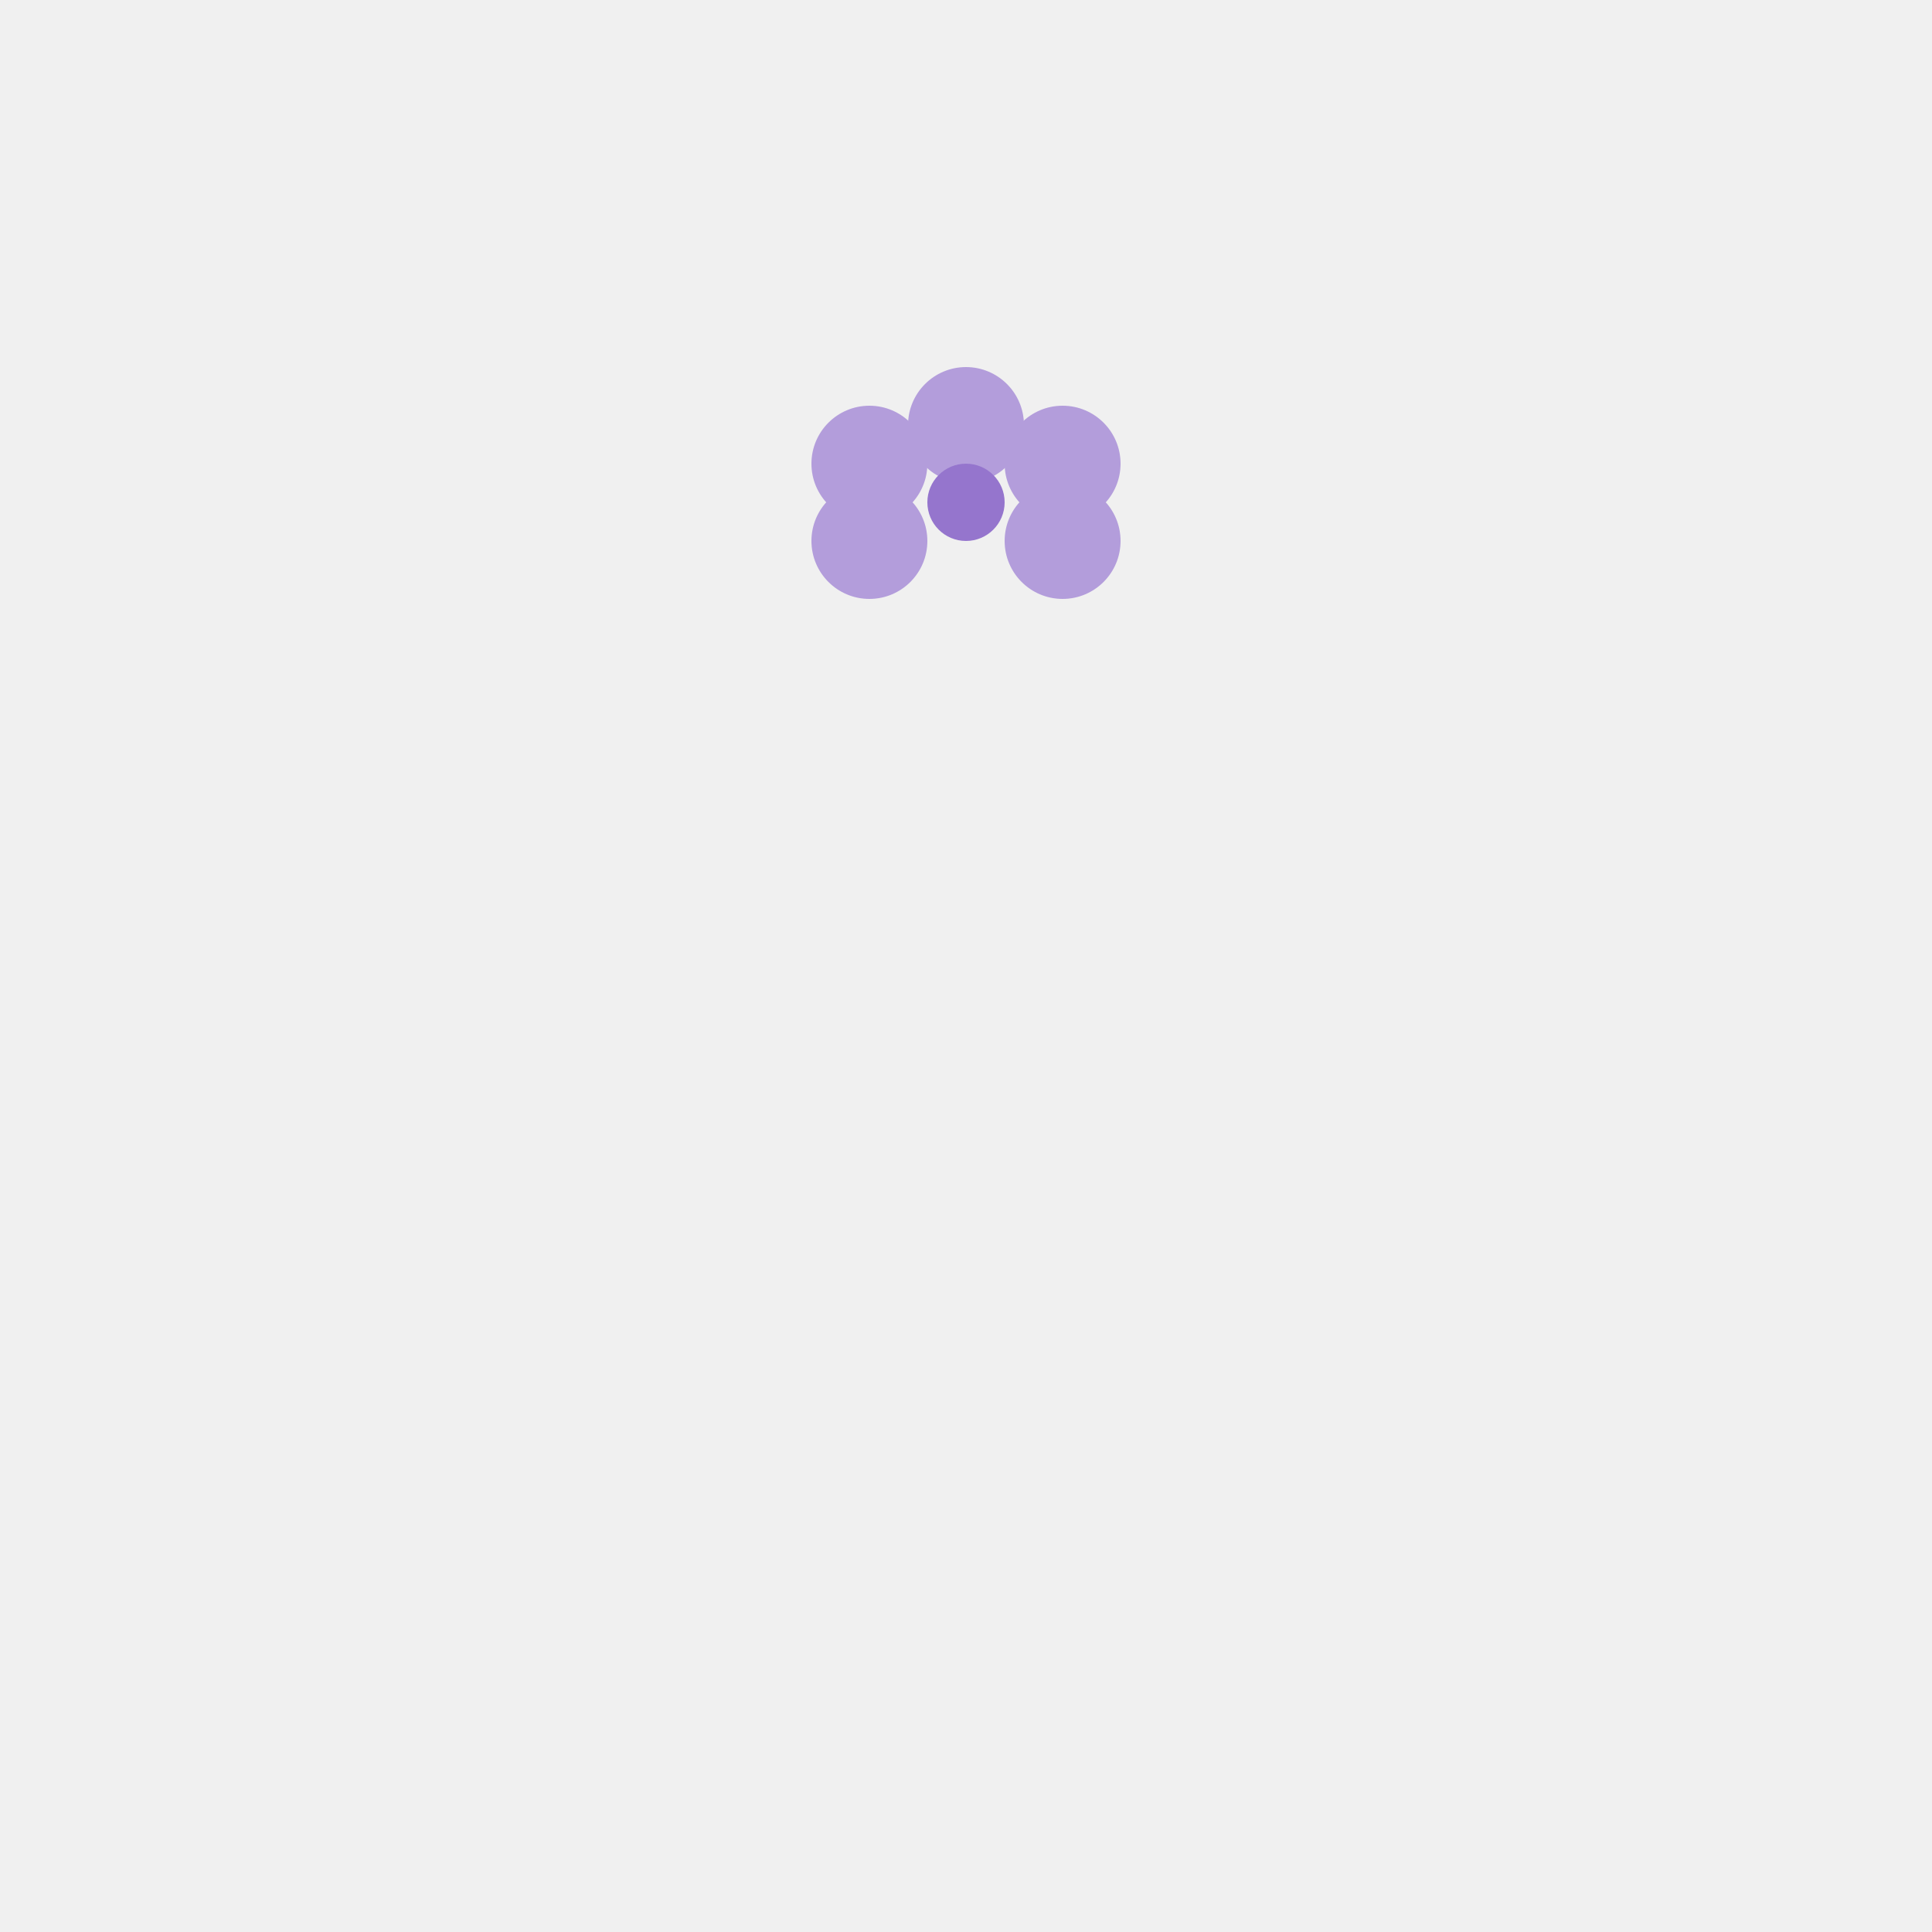
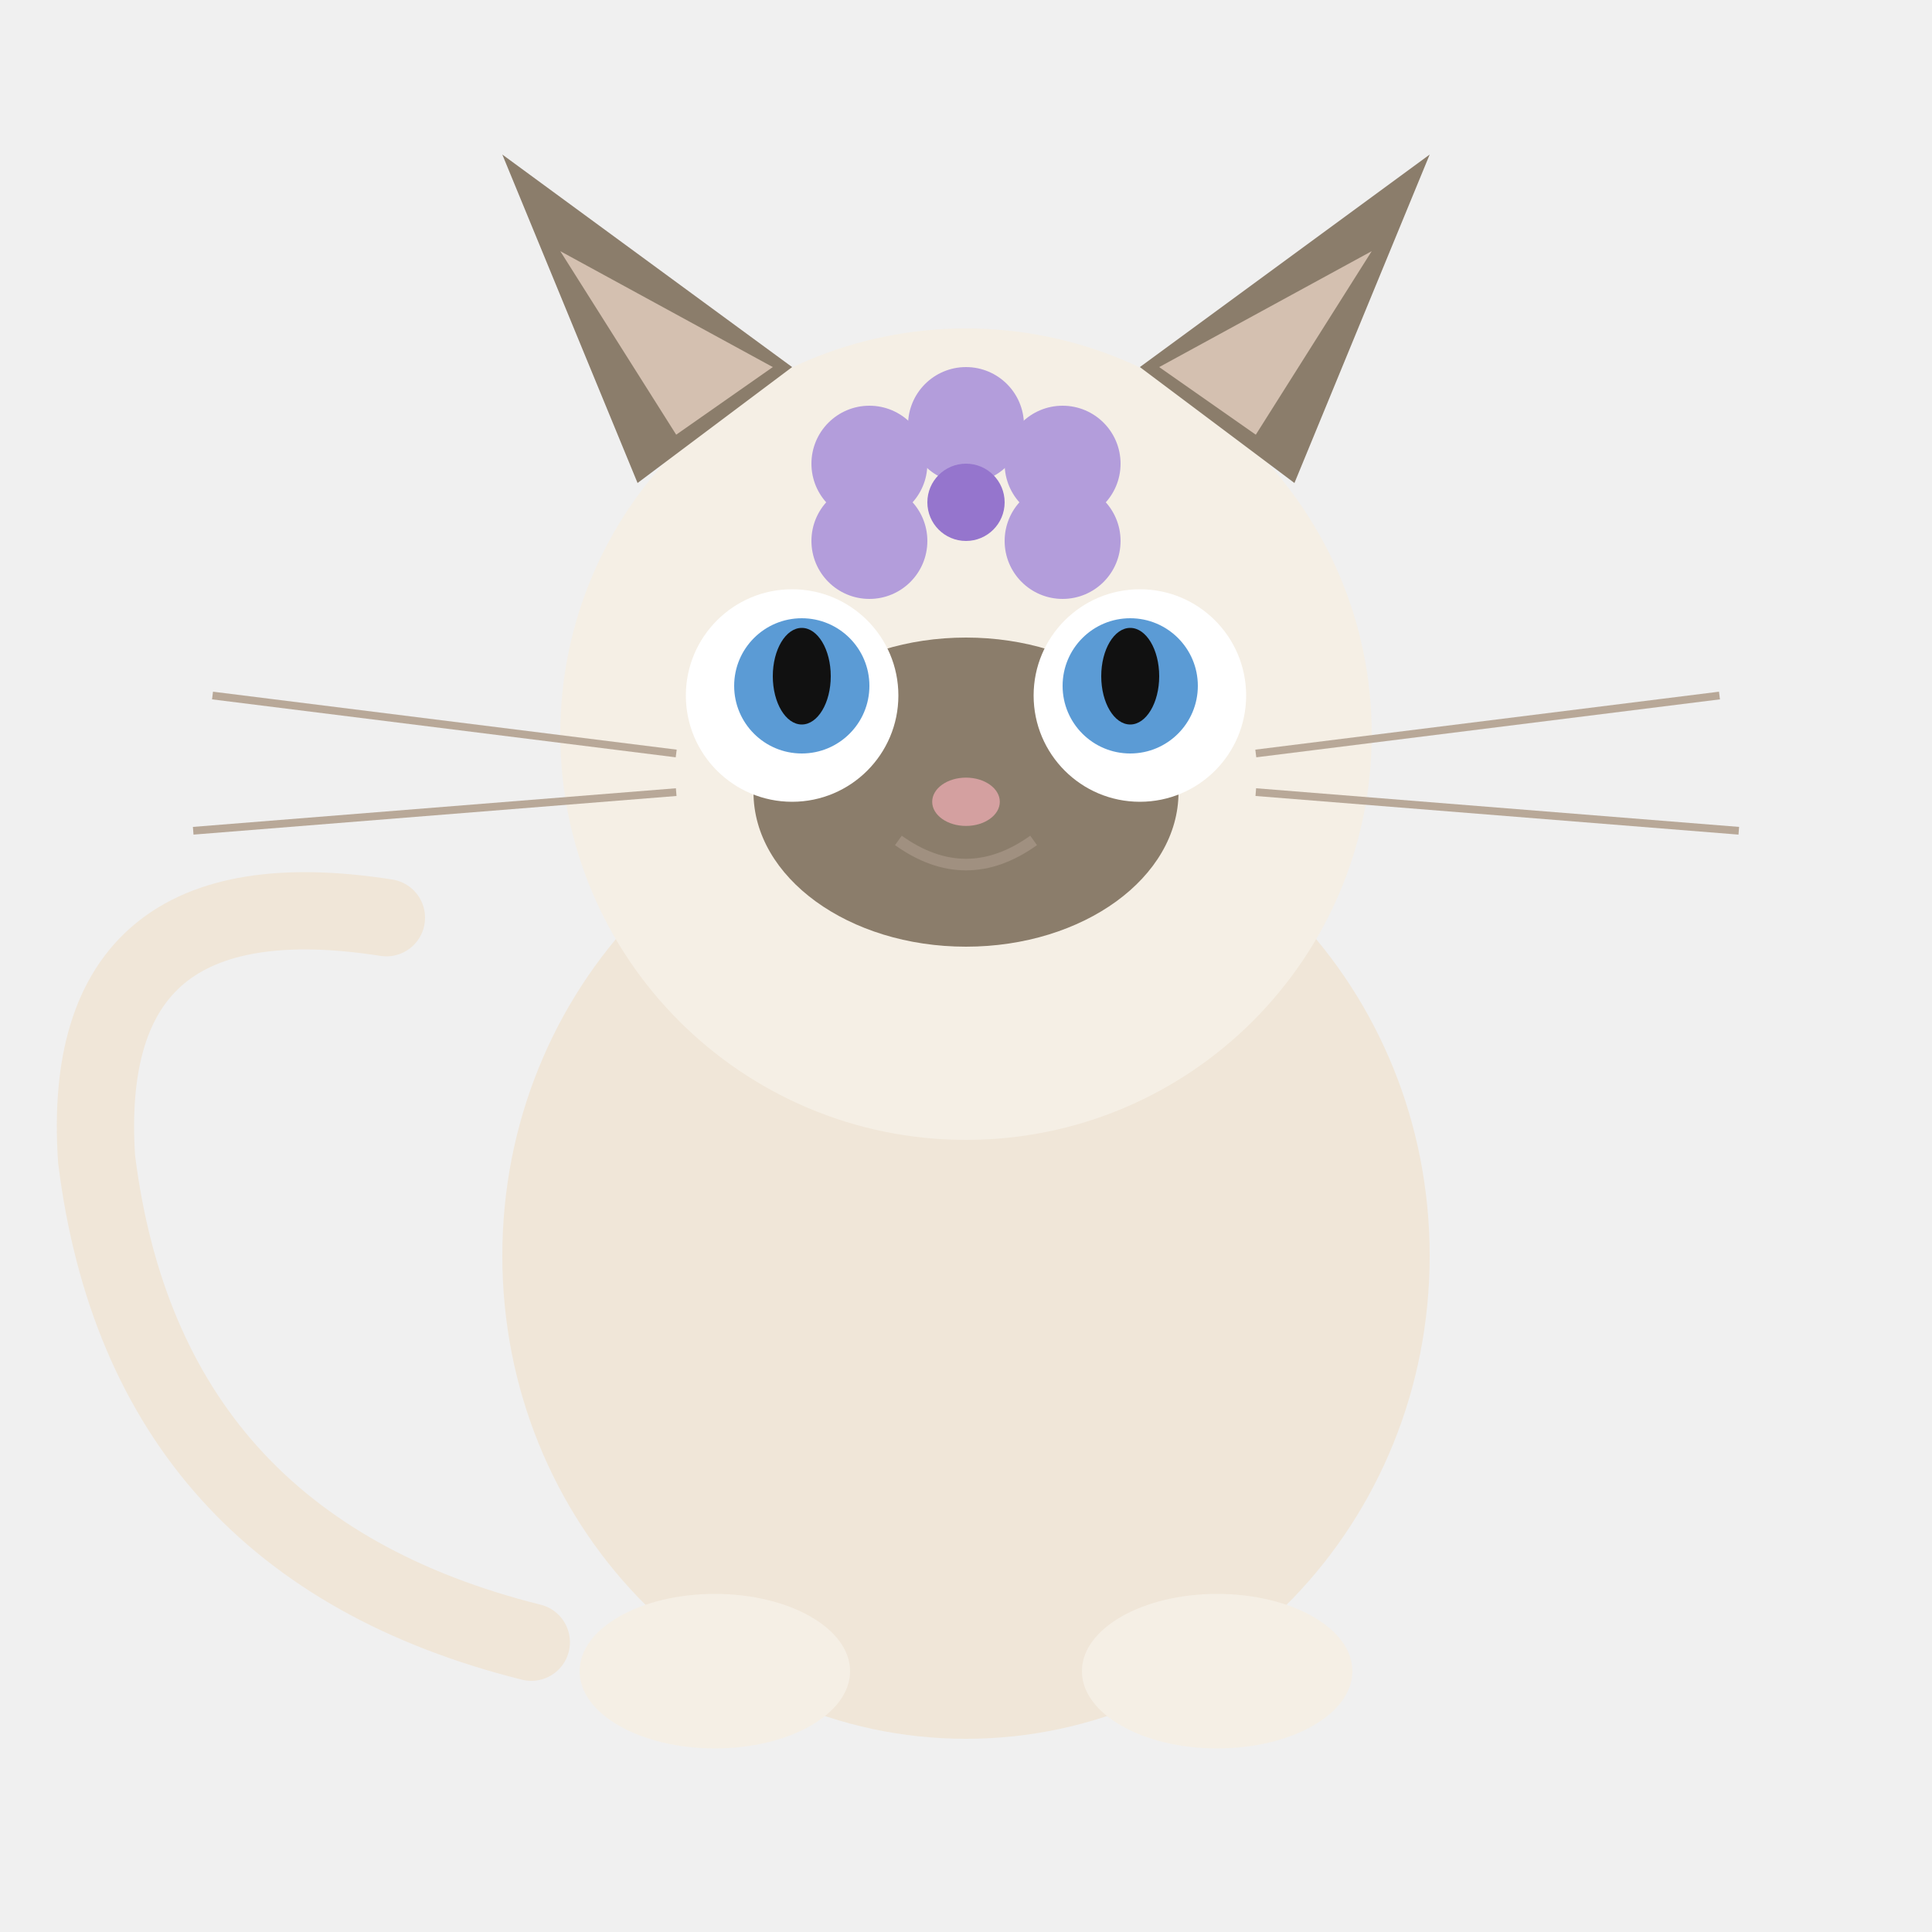
<svg xmlns="http://www.w3.org/2000/svg" viewBox="0 0 200 200">
+   <ellipse cx="100" cy="130" rx="48" ry="50" fill="#f0e6d8" />
+   <circle cx="100" cy="76" r="42" fill="#f5efe5" />
+   <polygon points="66,50 52,16 82,38" fill="#8b7d6b" />
+   <polygon points="134,50 148,16 118,38" fill="#8b7d6b" />
+   <polygon points="70,45 58,26 80,38" fill="#d4c0b0" />
+   <polygon points="130,45 142,26 120,38" fill="#d4c0b0" />
+   <ellipse cx="100" cy="82" rx="22" ry="16" fill="#8b7d6b" />
+   <circle cx="82" cy="72" r="11" fill="#fff" />
+   <circle cx="118" cy="72" r="11" fill="#fff" />
+   <circle cx="83" cy="71" r="7" fill="#5b9bd5" />
+   <circle cx="117" cy="71" r="7" fill="#5b9bd5" />
+   <ellipse cx="83" cy="70" rx="3" ry="5" fill="#111" />
+   <ellipse cx="117" cy="70" rx="3" ry="5" fill="#111" />
+   <ellipse cx="100" cy="83" rx="3.5" ry="2.5" fill="#d4a0a0" />
+   <path d="M93,87 Q100,92 107,87" fill="none" stroke="#a09080" stroke-width="1.2" />
+   <line x1="70" y1="78" x2="22" y2="72" stroke="#b8a898" stroke-width="0.8" />
+   <line x1="70" y1="82" x2="20" y2="86" stroke="#b8a898" stroke-width="0.8" />
+   <line x1="130" y1="78" x2="178" y2="72" stroke="#b8a898" stroke-width="0.8" />
+   <line x1="130" y1="82" x2="180" y2="86" stroke="#b8a898" stroke-width="0.8" />
+   <path d="M55,170 Q15,160 10,120 Q8,90 40,95" fill="none" stroke="#f0e6d8" stroke-width="8" stroke-linecap="round" />
+   <ellipse cx="74" cy="173" rx="14" ry="8" fill="#f5efe5" />
+   <ellipse cx="126" cy="173" rx="14" ry="8" fill="#f5efe5" />
  <circle cx="90" cy="48" r="6" fill="#b39ddb" />
  <circle cx="100" cy="44" r="6" fill="#b39ddb" />
  <circle cx="110" cy="48" r="6" fill="#b39ddb" />
  <circle cx="90" cy="56" r="6" fill="#b39ddb" />
  <circle cx="110" cy="56" r="6" fill="#b39ddb" />
  <circle cx="100" cy="52" r="4" fill="#9575cd" />
</svg>
